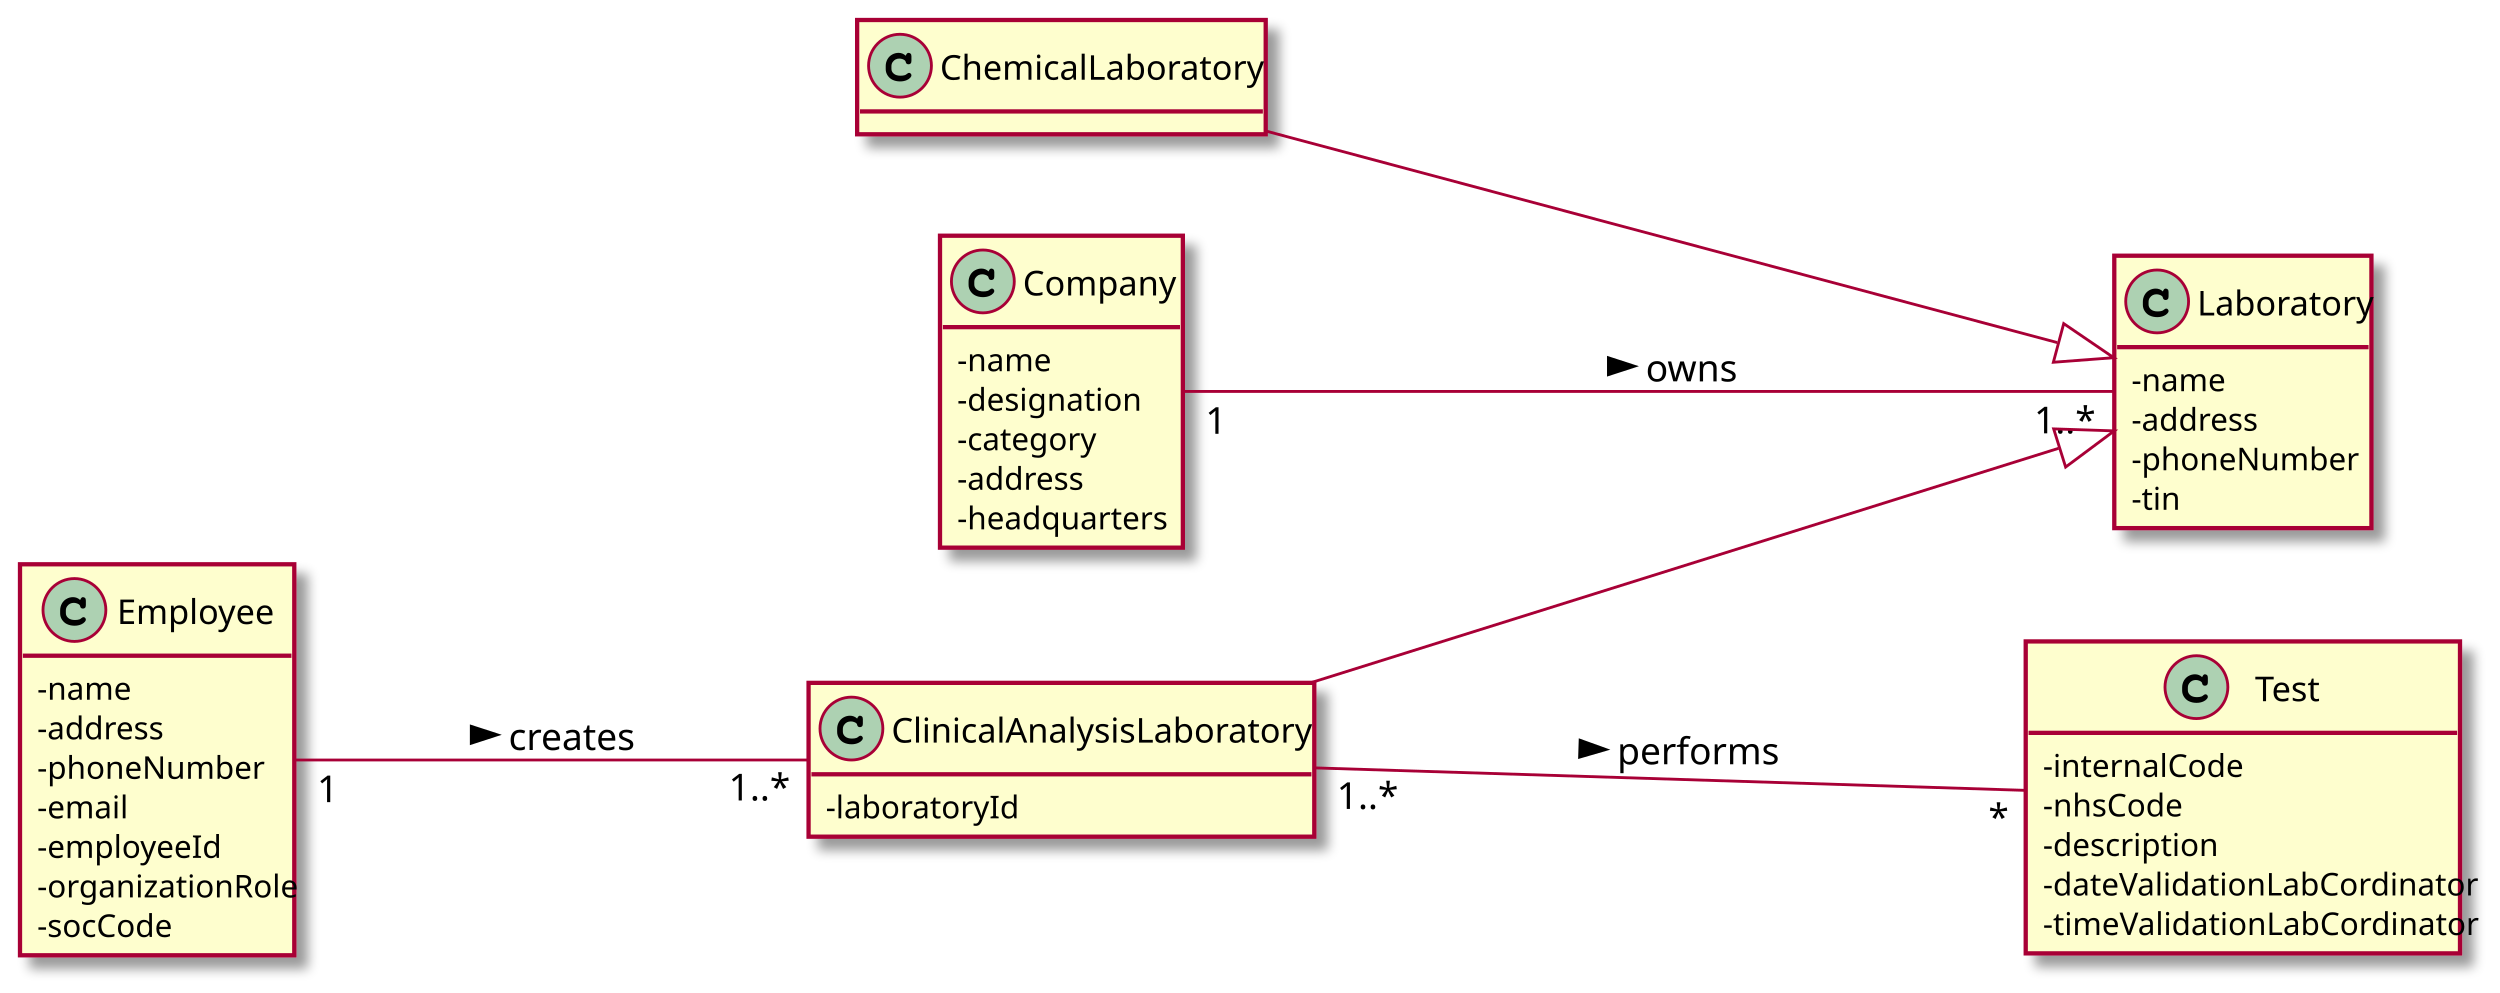
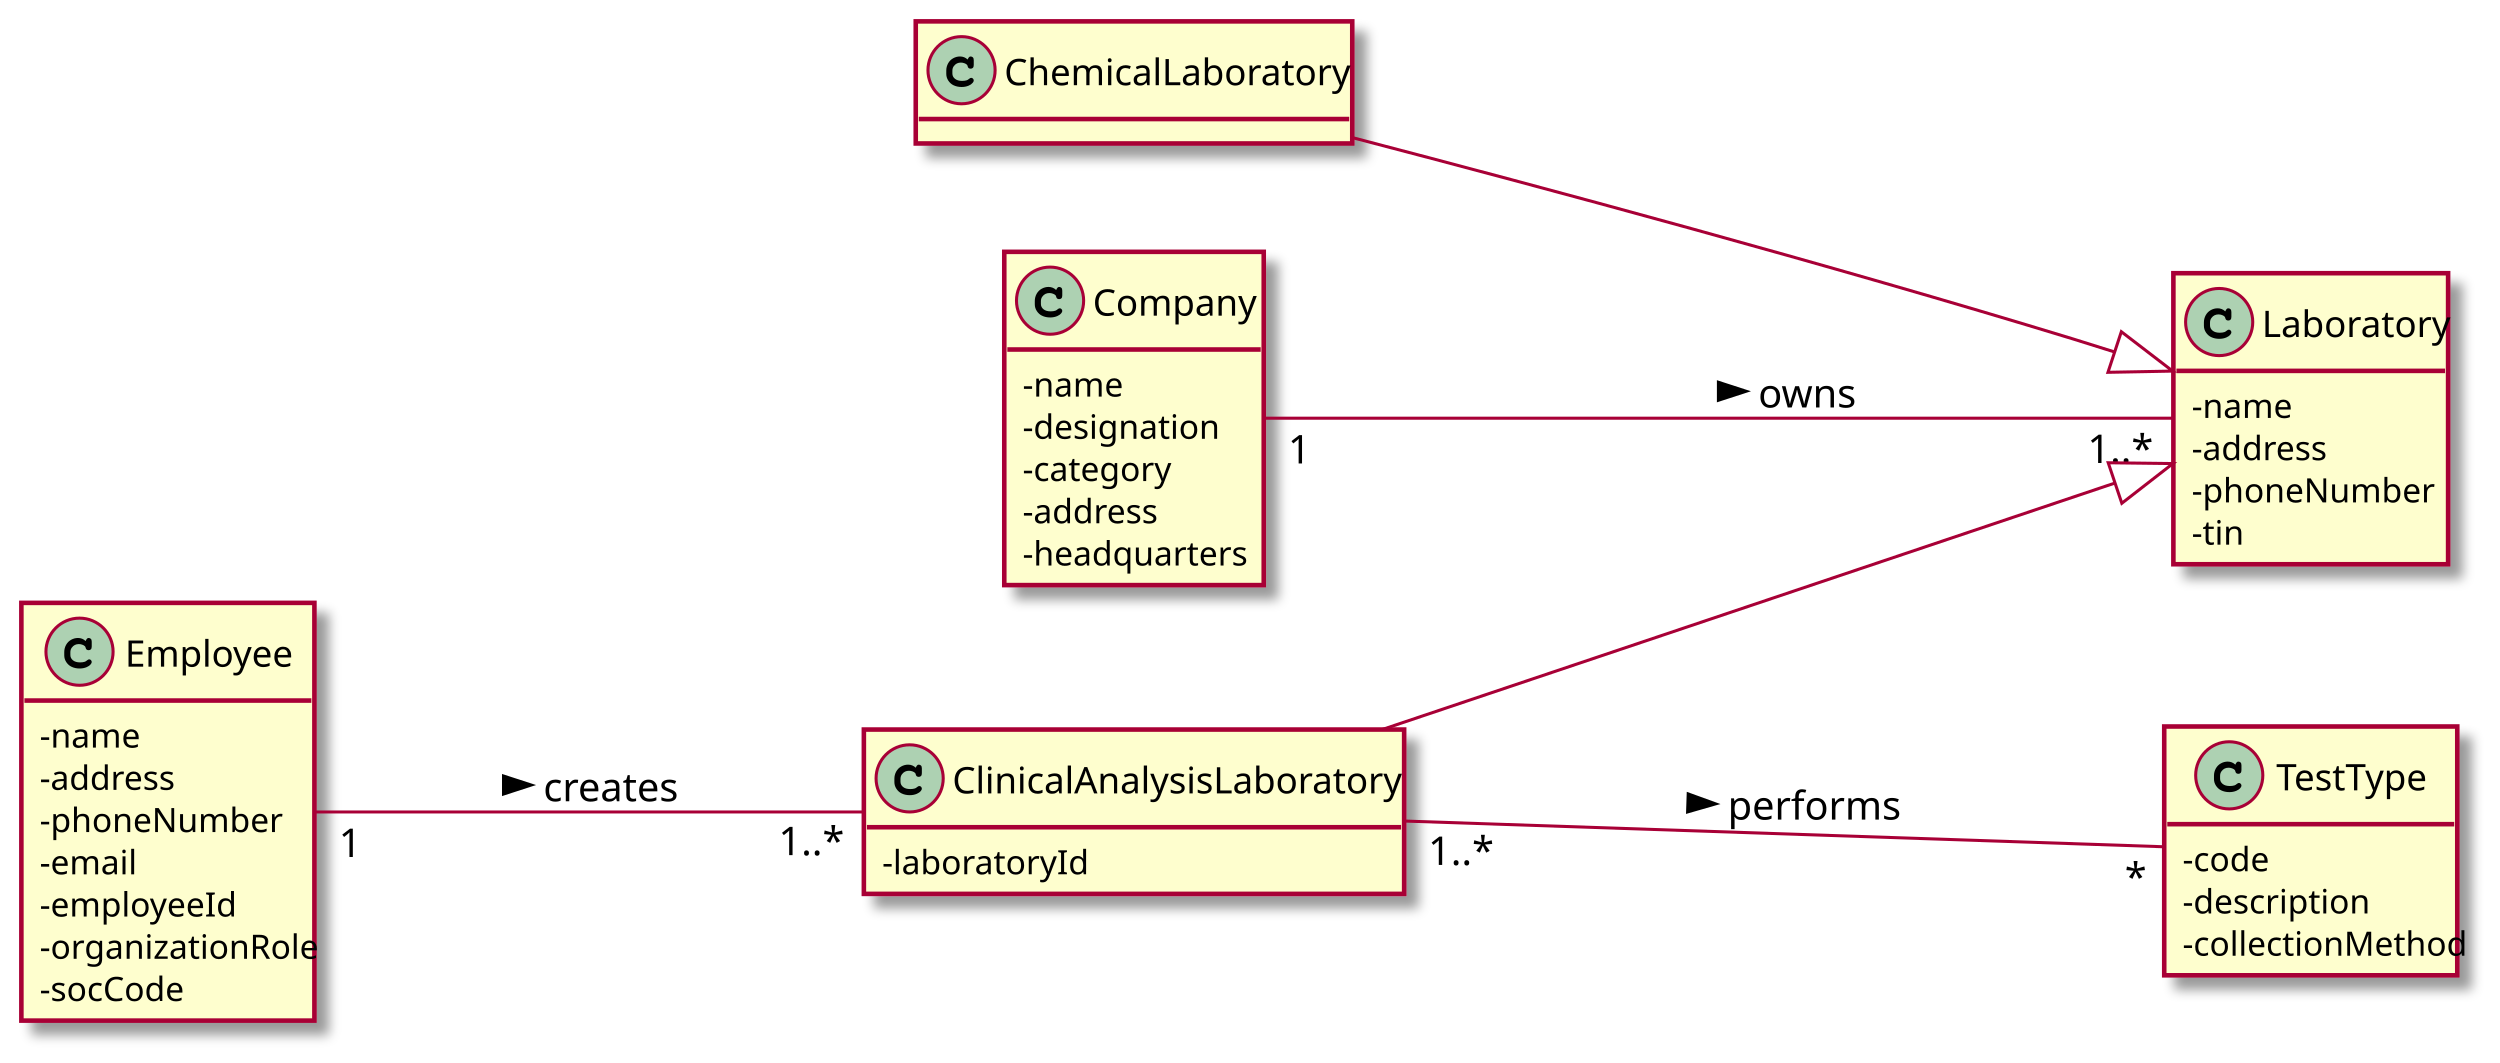
- <svg xmlns="http://www.w3.org/2000/svg" contentScriptType="application/ecmascript" contentStyleType="text/css" height="278.4px" preserveAspectRatio="none" style="width:700px;height:278px;" version="1.1" viewBox="0 0 700 278" width="700px" zoomAndPan="magnify">
+ <svg xmlns="http://www.w3.org/2000/svg" contentScriptType="application/ecmascript" contentStyleType="text/css" height="348px" preserveAspectRatio="none" style="width:819px;height:348px;" version="1.1" viewBox="0 0 819 348" width="819px" zoomAndPan="magnify">
  <defs>
-     <filter height="300%" id="f6qgeeapyv92z" width="300%" x="-1" y="-1">
-       <feGaussianBlur result="blurOut" stdDeviation="1.6" />
+     <filter height="300%" id="f94lh2gsccs20" width="300%" x="-1" y="-1">
+       <feGaussianBlur result="blurOut" stdDeviation="2.0" />
      <feColorMatrix in="blurOut" result="blurOut2" type="matrix" values="0 0 0 0 0 0 0 0 0 0 0 0 0 0 0 0 0 0 .4 0" />
-       <feOffset dx="3.2" dy="3.2" in="blurOut2" result="blurOut3" />
+       <feOffset dx="4.0" dy="4.0" in="blurOut2" result="blurOut3" />
      <feBlend in="SourceGraphic" in2="blurOut3" mode="normal" />
    </filter>
  </defs>
  <g>
-     <rect codeLine="7" fill="#FEFECE" filter="url(#f6qgeeapyv92z)" height="87.344" id="Company" style="stroke:#A80036;stroke-width:1.2;" width="68" x="263.2" y="66" />
-     <ellipse cx="275.2" cy="78.8" fill="#ADD1B2" rx="8.8" ry="8.8" style="stroke:#A80036;stroke-width:0.8;" />
-     <path d="M276.8,76 Q276.962,75.6 277.15,75.4 Q277.337,75.2 277.55,75.2 Q277.925,75.2 278.163,75.425 Q278.4,75.65 278.4,76.175 L278.4,77.425 Q278.4,77.95 278.175,78.175 Q277.95,78.4 277.6,78.4 Q277.288,78.4 277.087,78.263 Q276.887,78.125 276.8,77.763 Q276.762,77.513 276.625,77.375 Q276.375,77.112 275.925,76.963 Q275.475,76.8 275.025,76.8 Q274.462,76.8 273.988,77.025 Q273.525,77.25 273.163,77.75 Q272.8,78.25 272.8,78.938 L272.8,79.675 Q272.8,80.5 273.475,81.05 Q274.15,81.6 275.35,81.6 Q276.062,81.6 276.562,81.438 Q276.85,81.35 277.175,81.062 Q277.387,80.9 277.5,80.85 Q277.613,80.8 277.75,80.8 Q278.012,80.8 278.2,81.013 Q278.4,81.213 278.4,81.5 Q278.4,81.775 278.125,82.1 Q277.725,82.575 277.087,82.838 Q276.25,83.2 275.225,83.2 Q274.025,83.2 273.062,82.725 Q272.288,82.35 271.738,81.537 Q271.2,80.725 271.2,79.763 L271.2,78.888 Q271.2,77.888 271.675,77.013 Q272.163,76.138 273,75.675 Q273.85,75.2 274.8,75.2 Q275.375,75.2 275.875,75.4 Q276.375,75.6 276.8,76 Z " fill="#000000" />
-     <text fill="#000000" font-family="sans-serif" font-size="9.6" lengthAdjust="spacing" textLength="42.4" x="286.4" y="82.728">Company</text>
-     <line style="stroke:#A80036;stroke-width:1.2;" x1="264" x2="330.4" y1="91.6" y2="91.6" />
-     <text fill="#000000" font-family="sans-serif" font-size="8.8" lengthAdjust="spacing" textLength="24" x="268" y="103.935">-name</text>
-     <text fill="#000000" font-family="sans-serif" font-size="8.8" lengthAdjust="spacing" textLength="47.2" x="268" y="115.004">-designation</text>
-     <text fill="#000000" font-family="sans-serif" font-size="8.8" lengthAdjust="spacing" textLength="37.6" x="268" y="126.073">-category</text>
-     <text fill="#000000" font-family="sans-serif" font-size="8.8" lengthAdjust="spacing" textLength="35.2" x="268" y="137.141">-address</text>
-     <text fill="#000000" font-family="sans-serif" font-size="8.8" lengthAdjust="spacing" textLength="55.2" x="268" y="148.21">-headquarters</text>
-     <rect codeLine="15" fill="#FEFECE" filter="url(#f6qgeeapyv92z)" height="76.275" id="Laboratory" style="stroke:#A80036;stroke-width:1.2;" width="72" x="592" y="71.6" />
-     <ellipse cx="604" cy="84.4" fill="#ADD1B2" rx="8.8" ry="8.8" style="stroke:#A80036;stroke-width:0.8;" />
-     <path d="M605.6,81.6 Q605.763,81.2 605.95,81 Q606.138,80.8 606.35,80.8 Q606.725,80.8 606.962,81.025 Q607.2,81.25 607.2,81.775 L607.2,83.025 Q607.2,83.55 606.975,83.775 Q606.75,84 606.4,84 Q606.087,84 605.888,83.862 Q605.688,83.725 605.6,83.362 Q605.562,83.112 605.425,82.975 Q605.175,82.713 604.725,82.562 Q604.275,82.4 603.825,82.4 Q603.263,82.4 602.788,82.625 Q602.325,82.85 601.962,83.35 Q601.6,83.85 601.6,84.537 L601.6,85.275 Q601.6,86.1 602.275,86.65 Q602.95,87.2 604.15,87.2 Q604.862,87.2 605.362,87.037 Q605.65,86.95 605.975,86.662 Q606.188,86.5 606.3,86.45 Q606.413,86.4 606.55,86.4 Q606.812,86.4 607,86.612 Q607.2,86.812 607.2,87.1 Q607.2,87.375 606.925,87.7 Q606.525,88.175 605.888,88.438 Q605.05,88.8 604.025,88.8 Q602.825,88.8 601.862,88.325 Q601.087,87.95 600.538,87.138 Q600,86.325 600,85.362 L600,84.487 Q600,83.487 600.475,82.612 Q600.962,81.737 601.8,81.275 Q602.65,80.8 603.6,80.8 Q604.175,80.8 604.675,81 Q605.175,81.2 605.6,81.6 Z " fill="#000000" />
-     <text fill="#000000" font-family="sans-serif" font-size="9.6" lengthAdjust="spacing" textLength="46.4" x="615.2" y="88.328">Laboratory</text>
-     <line style="stroke:#A80036;stroke-width:1.2;" x1="592.8" x2="663.2" y1="97.2" y2="97.2" />
-     <text fill="#000000" font-family="sans-serif" font-size="8.8" lengthAdjust="spacing" textLength="24" x="596.8" y="109.535">-name</text>
-     <text fill="#000000" font-family="sans-serif" font-size="8.8" lengthAdjust="spacing" textLength="35.2" x="596.8" y="120.604">-address</text>
-     <text fill="#000000" font-family="sans-serif" font-size="8.8" lengthAdjust="spacing" textLength="56.8" x="596.8" y="131.673">-phoneNumber</text>
-     <text fill="#000000" font-family="sans-serif" font-size="8.8" lengthAdjust="spacing" textLength="12" x="596.8" y="142.741">-tin</text>
-     <rect codeLine="22" fill="#FEFECE" filter="url(#f6qgeeapyv92z)" height="43.069" id="ClinicalAnalysisLaboratory" style="stroke:#A80036;stroke-width:1.2;" width="141.6" x="226.4" y="191.2" />
-     <ellipse cx="238.4" cy="204" fill="#ADD1B2" rx="8.8" ry="8.8" style="stroke:#A80036;stroke-width:0.8;" />
-     <path d="M240,201.2 Q240.162,200.8 240.35,200.6 Q240.537,200.4 240.75,200.4 Q241.125,200.4 241.363,200.625 Q241.6,200.85 241.6,201.375 L241.6,202.625 Q241.6,203.15 241.375,203.375 Q241.15,203.6 240.8,203.6 Q240.488,203.6 240.287,203.463 Q240.088,203.325 240,202.963 Q239.963,202.713 239.825,202.575 Q239.575,202.312 239.125,202.162 Q238.675,202 238.225,202 Q237.662,202 237.188,202.225 Q236.725,202.45 236.363,202.95 Q236,203.45 236,204.137 L236,204.875 Q236,205.7 236.675,206.25 Q237.35,206.8 238.55,206.8 Q239.262,206.8 239.762,206.637 Q240.05,206.55 240.375,206.262 Q240.588,206.1 240.7,206.05 Q240.812,206 240.95,206 Q241.213,206 241.4,206.213 Q241.6,206.412 241.6,206.7 Q241.6,206.975 241.325,207.3 Q240.925,207.775 240.287,208.037 Q239.45,208.4 238.425,208.4 Q237.225,208.4 236.262,207.925 Q235.488,207.55 234.938,206.738 Q234.4,205.925 234.4,204.963 L234.4,204.088 Q234.4,203.088 234.875,202.213 Q235.363,201.338 236.2,200.875 Q237.05,200.4 238,200.4 Q238.575,200.4 239.075,200.6 Q239.575,200.8 240,201.2 Z " fill="#000000" />
-     <text fill="#000000" font-family="sans-serif" font-size="9.6" lengthAdjust="spacing" textLength="116" x="249.6" y="207.928">ClinicalAnalysisLaboratory</text>
-     <line style="stroke:#A80036;stroke-width:1.2;" x1="227.2" x2="367.2" y1="216.8" y2="216.8" />
-     <text fill="#000000" font-family="sans-serif" font-size="8.8" lengthAdjust="spacing" textLength="48.8" x="231.2" y="229.135">-laboratoryId</text>
-     <rect codeLine="26" fill="#FEFECE" filter="url(#f6qgeeapyv92z)" height="87.344" id="Test" style="stroke:#A80036;stroke-width:1.2;" width="121.6" x="567.2" y="179.6" />
-     <ellipse cx="615" cy="192.4" fill="#ADD1B2" rx="8.8" ry="8.8" style="stroke:#A80036;stroke-width:0.8;" />
-     <path d="M616.6,189.6 Q616.763,189.2 616.95,189 Q617.138,188.8 617.35,188.8 Q617.725,188.8 617.962,189.025 Q618.2,189.25 618.2,189.775 L618.2,191.025 Q618.2,191.55 617.975,191.775 Q617.75,192 617.4,192 Q617.087,192 616.888,191.863 Q616.688,191.725 616.6,191.363 Q616.562,191.113 616.425,190.975 Q616.175,190.713 615.725,190.562 Q615.275,190.4 614.825,190.4 Q614.263,190.4 613.788,190.625 Q613.325,190.85 612.962,191.35 Q612.6,191.85 612.6,192.537 L612.6,193.275 Q612.6,194.1 613.275,194.65 Q613.95,195.2 615.15,195.2 Q615.862,195.2 616.362,195.037 Q616.65,194.95 616.975,194.662 Q617.188,194.5 617.3,194.45 Q617.413,194.4 617.55,194.4 Q617.812,194.4 618,194.613 Q618.2,194.812 618.2,195.1 Q618.2,195.375 617.925,195.7 Q617.525,196.175 616.888,196.438 Q616.05,196.8 615.025,196.8 Q613.825,196.8 612.862,196.325 Q612.087,195.95 611.538,195.137 Q611,194.325 611,193.363 L611,192.488 Q611,191.488 611.475,190.613 Q611.962,189.738 612.8,189.275 Q613.65,188.8 614.6,188.8 Q615.175,188.8 615.675,189 Q616.175,189.2 616.6,189.6 Z " fill="#000000" />
-     <text fill="#000000" font-family="sans-serif" font-size="9.6" lengthAdjust="spacing" textLength="19.2" x="631.4" y="196.328">Test</text>
-     <line style="stroke:#A80036;stroke-width:1.2;" x1="568" x2="688" y1="205.2" y2="205.2" />
-     <text fill="#000000" font-family="sans-serif" font-size="8.8" lengthAdjust="spacing" textLength="51.2" x="572" y="217.535">-internalCode</text>
-     <text fill="#000000" font-family="sans-serif" font-size="8.8" lengthAdjust="spacing" textLength="37.6" x="572" y="228.604">-nhsCode</text>
-     <text fill="#000000" font-family="sans-serif" font-size="8.8" lengthAdjust="spacing" textLength="45.6" x="572" y="239.673">-description</text>
-     <text fill="#000000" font-family="sans-serif" font-size="8.8" lengthAdjust="spacing" textLength="112" x="572" y="250.741">-dateValidationLabCordinator</text>
-     <text fill="#000000" font-family="sans-serif" font-size="8.8" lengthAdjust="spacing" textLength="110.4" x="572" y="261.81">-timeValidationLabCordinator</text>
-     <rect codeLine="34" fill="#FEFECE" filter="url(#f6qgeeapyv92z)" height="32" id="ChemicalLaboratory" style="stroke:#A80036;stroke-width:1.2;" width="114.4" x="240" y="5.6" />
-     <ellipse cx="252" cy="18.4" fill="#ADD1B2" rx="8.8" ry="8.8" style="stroke:#A80036;stroke-width:0.8;" />
-     <path d="M253.6,15.6 Q253.762,15.2 253.95,15 Q254.137,14.8 254.35,14.8 Q254.725,14.8 254.963,15.025 Q255.2,15.25 255.2,15.775 L255.2,17.025 Q255.2,17.55 254.975,17.775 Q254.75,18 254.4,18 Q254.088,18 253.887,17.863 Q253.688,17.725 253.6,17.363 Q253.562,17.113 253.425,16.975 Q253.175,16.712 252.725,16.562 Q252.275,16.4 251.825,16.4 Q251.262,16.4 250.787,16.625 Q250.325,16.85 249.963,17.35 Q249.6,17.85 249.6,18.538 L249.6,19.275 Q249.6,20.1 250.275,20.65 Q250.95,21.2 252.15,21.2 Q252.863,21.2 253.363,21.038 Q253.65,20.95 253.975,20.663 Q254.188,20.5 254.3,20.45 Q254.412,20.4 254.55,20.4 Q254.812,20.4 255,20.613 Q255.2,20.812 255.2,21.1 Q255.2,21.375 254.925,21.7 Q254.525,22.175 253.887,22.438 Q253.05,22.8 252.025,22.8 Q250.825,22.8 249.863,22.325 Q249.088,21.95 248.537,21.137 Q248,20.325 248,19.363 L248,18.488 Q248,17.488 248.475,16.613 Q248.963,15.738 249.8,15.275 Q250.65,14.8 251.6,14.8 Q252.175,14.8 252.675,15 Q253.175,15.2 253.6,15.6 Z " fill="#000000" />
-     <text fill="#000000" font-family="sans-serif" font-size="9.6" lengthAdjust="spacing" textLength="88.8" x="263.2" y="22.328">ChemicalLaboratory</text>
-     <line style="stroke:#A80036;stroke-width:1.2;" x1="240.8" x2="353.6" y1="31.2" y2="31.2" />
-     <rect codeLine="38" fill="#FEFECE" filter="url(#f6qgeeapyv92z)" height="109.481" id="Employee" style="stroke:#A80036;stroke-width:1.2;" width="76.8" x="5.6" y="158" />
-     <ellipse cx="20.84" cy="170.8" fill="#ADD1B2" rx="8.8" ry="8.8" style="stroke:#A80036;stroke-width:0.8;" />
-     <path d="M22.44,168 Q22.602,167.6 22.79,167.4 Q22.977,167.2 23.19,167.2 Q23.565,167.2 23.802,167.425 Q24.04,167.65 24.04,168.175 L24.04,169.425 Q24.04,169.95 23.815,170.175 Q23.59,170.4 23.24,170.4 Q22.927,170.4 22.727,170.262 Q22.527,170.125 22.44,169.762 Q22.402,169.512 22.265,169.375 Q22.015,169.113 21.565,168.963 Q21.115,168.8 20.665,168.8 Q20.102,168.8 19.628,169.025 Q19.165,169.25 18.802,169.75 Q18.44,170.25 18.44,170.938 L18.44,171.675 Q18.44,172.5 19.115,173.05 Q19.79,173.6 20.99,173.6 Q21.703,173.6 22.203,173.438 Q22.49,173.35 22.815,173.062 Q23.027,172.9 23.14,172.85 Q23.253,172.8 23.39,172.8 Q23.652,172.8 23.84,173.012 Q24.04,173.213 24.04,173.5 Q24.04,173.775 23.765,174.1 Q23.365,174.575 22.727,174.838 Q21.89,175.2 20.865,175.2 Q19.665,175.2 18.703,174.725 Q17.927,174.35 17.378,173.537 Q16.84,172.725 16.84,171.762 L16.84,170.887 Q16.84,169.887 17.315,169.012 Q17.802,168.137 18.64,167.675 Q19.49,167.2 20.44,167.2 Q21.015,167.2 21.515,167.4 Q22.015,167.6 22.44,168 Z " fill="#000000" />
-     <text fill="#000000" font-family="sans-serif" font-size="9.6" lengthAdjust="spacing" textLength="44" x="32.76" y="174.728">Employee</text>
-     <line style="stroke:#A80036;stroke-width:1.2;" x1="6.4" x2="81.6" y1="183.6" y2="183.6" />
-     <text fill="#000000" font-family="sans-serif" font-size="8.8" lengthAdjust="spacing" textLength="24" x="10.4" y="195.935">-name</text>
-     <text fill="#000000" font-family="sans-serif" font-size="8.8" lengthAdjust="spacing" textLength="35.2" x="10.4" y="207.004">-address</text>
-     <text fill="#000000" font-family="sans-serif" font-size="8.8" lengthAdjust="spacing" textLength="56.8" x="10.4" y="218.073">-phoneNumber</text>
-     <text fill="#000000" font-family="sans-serif" font-size="8.8" lengthAdjust="spacing" textLength="22.4" x="10.4" y="229.141">-email</text>
-     <text fill="#000000" font-family="sans-serif" font-size="8.8" lengthAdjust="spacing" textLength="46.4" x="10.4" y="240.21">-employeeId</text>
-     <text fill="#000000" font-family="sans-serif" font-size="8.8" lengthAdjust="spacing" textLength="67.2" x="10.4" y="251.279">-organizationRole</text>
-     <text fill="#000000" font-family="sans-serif" font-size="8.8" lengthAdjust="spacing" textLength="37.6" x="10.4" y="262.348">-socCode</text>
-     <path codeLine="48" d="M331.376,109.6 C393.904,109.6 528.112,109.6 592,109.6 " fill="none" id="Company-Laboratory" style="stroke:#A80036;stroke-width:0.8;" />
-     <polygon fill="#000000" points="457.6,102.541,450.364,100.189,450.364,104.892,457.6,102.541" style="stroke:#000000;stroke-width:0.8;" />
-     <text fill="#000000" font-family="sans-serif" font-size="10.4" lengthAdjust="spacing" textLength="24" x="460.8" y="106.796">owns</text>
-     <text fill="#000000" font-family="sans-serif" font-size="10.4" lengthAdjust="spacing" textLength="5.6" x="337.5" y="121.468">1</text>
-     <text fill="#000000" font-family="sans-serif" font-size="10.4" lengthAdjust="spacing" textLength="16" x="569.538" y="121.337">1..*</text>
-     <path codeLine="49" d="M367.008,191.168 C429.56,171.56 520.288,143.112 576.416,125.52 " fill="none" id="ClinicalAnalysisLaboratory-to-Laboratory" style="stroke:#A80036;stroke-width:0.8;" />
-     <polygon fill="none" points="575.024,120.088,591.968,120.648,578.376,130.776,575.024,120.088" style="stroke:#A80036;stroke-width:0.8;" />
-     <path codeLine="50" d="M368.016,215.008 C427.104,216.88 510.816,219.52 566.952,221.296 " fill="none" id="ClinicalAnalysisLaboratory-Test" style="stroke:#A80036;stroke-width:0.8;" />
-     <polygon fill="#000000" points="449.598,209.867,442.44,207.288,442.291,211.988,449.598,209.867" style="stroke:#000000;stroke-width:0.8;" />
-     <text fill="#000000" font-family="sans-serif" font-size="10.4" lengthAdjust="spacing" textLength="40" x="452.8" y="213.996">performs</text>
-     <text fill="#000000" font-family="sans-serif" font-size="10.4" lengthAdjust="spacing" textLength="16" x="374.297" y="226.506">1..*</text>
-     <text fill="#000000" font-family="sans-serif" font-size="10.4" lengthAdjust="spacing" textLength="4" x="556.746" y="232.541">*</text>
-     <path codeLine="51" d="M82.464,212.8 C120.368,212.8 179.728,212.8 226.312,212.8 " fill="none" id="Employee-ClinicalAnalysisLaboratory" style="stroke:#A80036;stroke-width:0.8;" />
-     <polygon fill="#000000" points="139.2,205.741,131.964,203.389,131.964,208.092,139.2,205.741" style="stroke:#000000;stroke-width:0.8;" />
-     <text fill="#000000" font-family="sans-serif" font-size="10.4" lengthAdjust="spacing" textLength="34.4" x="142.4" y="209.996">creates</text>
-     <text fill="#000000" font-family="sans-serif" font-size="10.4" lengthAdjust="spacing" textLength="5.6" x="88.783" y="224.607">1</text>
-     <text fill="#000000" font-family="sans-serif" font-size="10.4" lengthAdjust="spacing" textLength="16" x="204.026" y="224.123">1..*</text>
-     <path codeLine="52" d="M354.592,36.728 C416.848,53.368 516.016,79.88 576.024,95.92 " fill="none" id="ChemicalLaboratory-to-Laboratory" style="stroke:#A80036;stroke-width:0.8;" />
-     <polygon fill="none" points="577.84,90.608,591.848,100.152,574.944,101.432,577.84,90.608" style="stroke:#A80036;stroke-width:0.8;" />
+     <rect codeLine="7" fill="#FEFECE" filter="url(#f94lh2gsccs20)" height="109.18" id="Company" style="stroke:#A80036;stroke-width:1.5;" width="85" x="329" y="82.5" />
+     <ellipse cx="344" cy="98.5" fill="#ADD1B2" rx="11" ry="11" style="stroke:#A80036;stroke-width:1.0;" />
+     <path d="M346,95 Q346.203,94.5 346.438,94.25 Q346.672,94 346.938,94 Q347.406,94 347.703,94.281 Q348,94.562 348,95.219 L348,96.781 Q348,97.438 347.719,97.719 Q347.438,98 347,98 Q346.609,98 346.359,97.828 Q346.109,97.656 346,97.203 Q345.953,96.891 345.781,96.719 Q345.469,96.391 344.906,96.203 Q344.344,96 343.781,96 Q343.078,96 342.484,96.281 Q341.906,96.562 341.453,97.188 Q341,97.812 341,98.672 L341,99.594 Q341,100.625 341.844,101.312 Q342.688,102 344.188,102 Q345.078,102 345.703,101.797 Q346.062,101.688 346.469,101.328 Q346.734,101.125 346.875,101.062 Q347.016,101 347.188,101 Q347.516,101 347.75,101.266 Q348,101.516 348,101.875 Q348,102.219 347.656,102.625 Q347.156,103.219 346.359,103.547 Q345.312,104 344.031,104 Q342.531,104 341.328,103.406 Q340.359,102.938 339.672,101.922 Q339,100.906 339,99.703 L339,98.609 Q339,97.359 339.594,96.266 Q340.203,95.172 341.25,94.594 Q342.312,94 343.5,94 Q344.219,94 344.844,94.25 Q345.469,94.5 346,95 Z " fill="#000000" />
+     <text fill="#000000" font-family="sans-serif" font-size="12" lengthAdjust="spacing" textLength="53" x="358" y="103.41">Company</text>
+     <line style="stroke:#A80036;stroke-width:1.5;" x1="330" x2="413" y1="114.5" y2="114.5" />
+     <text fill="#000000" font-family="sans-serif" font-size="11" lengthAdjust="spacing" textLength="30" x="335" y="129.919">-name</text>
+     <text fill="#000000" font-family="sans-serif" font-size="11" lengthAdjust="spacing" textLength="59" x="335" y="143.755">-designation</text>
+     <text fill="#000000" font-family="sans-serif" font-size="11" lengthAdjust="spacing" textLength="47" x="335" y="157.591">-category</text>
+     <text fill="#000000" font-family="sans-serif" font-size="11" lengthAdjust="spacing" textLength="44" x="335" y="171.427">-address</text>
+     <text fill="#000000" font-family="sans-serif" font-size="11" lengthAdjust="spacing" textLength="69" x="335" y="185.263">-headquarters</text>
+     <rect codeLine="15" fill="#FEFECE" filter="url(#f94lh2gsccs20)" height="95.344" id="Laboratory" style="stroke:#A80036;stroke-width:1.5;" width="90" x="712" y="89.5" />
+     <ellipse cx="727" cy="105.5" fill="#ADD1B2" rx="11" ry="11" style="stroke:#A80036;stroke-width:1.0;" />
+     <path d="M729,102 Q729.203,101.5 729.438,101.25 Q729.672,101 729.938,101 Q730.406,101 730.703,101.281 Q731,101.562 731,102.219 L731,103.781 Q731,104.438 730.719,104.719 Q730.438,105 730,105 Q729.609,105 729.359,104.828 Q729.109,104.656 729,104.203 Q728.953,103.891 728.781,103.719 Q728.469,103.391 727.906,103.203 Q727.344,103 726.781,103 Q726.078,103 725.484,103.281 Q724.906,103.562 724.453,104.188 Q724,104.812 724,105.672 L724,106.594 Q724,107.625 724.844,108.312 Q725.688,109 727.188,109 Q728.078,109 728.703,108.797 Q729.062,108.688 729.469,108.328 Q729.734,108.125 729.875,108.062 Q730.016,108 730.188,108 Q730.516,108 730.75,108.266 Q731,108.516 731,108.875 Q731,109.219 730.656,109.625 Q730.156,110.219 729.359,110.547 Q728.312,111 727.031,111 Q725.531,111 724.328,110.406 Q723.359,109.938 722.672,108.922 Q722,107.906 722,106.703 L722,105.609 Q722,104.359 722.594,103.266 Q723.203,102.172 724.25,101.594 Q725.312,101 726.5,101 Q727.219,101 727.844,101.25 Q728.469,101.5 729,102 Z " fill="#000000" />
+     <text fill="#000000" font-family="sans-serif" font-size="12" lengthAdjust="spacing" textLength="58" x="741" y="110.41">Laboratory</text>
+     <line style="stroke:#A80036;stroke-width:1.5;" x1="713" x2="801" y1="121.5" y2="121.5" />
+     <text fill="#000000" font-family="sans-serif" font-size="11" lengthAdjust="spacing" textLength="30" x="718" y="136.919">-name</text>
+     <text fill="#000000" font-family="sans-serif" font-size="11" lengthAdjust="spacing" textLength="44" x="718" y="150.755">-address</text>
+     <text fill="#000000" font-family="sans-serif" font-size="11" lengthAdjust="spacing" textLength="71" x="718" y="164.591">-phoneNumber</text>
+     <text fill="#000000" font-family="sans-serif" font-size="11" lengthAdjust="spacing" textLength="15" x="718" y="178.427">-tin</text>
+     <rect codeLine="22" fill="#FEFECE" filter="url(#f94lh2gsccs20)" height="53.836" id="ClinicalAnalysisLaboratory" style="stroke:#A80036;stroke-width:1.5;" width="177" x="283" y="239" />
+     <ellipse cx="298" cy="255" fill="#ADD1B2" rx="11" ry="11" style="stroke:#A80036;stroke-width:1.0;" />
+     <path d="M300,251.5 Q300.203,251 300.438,250.75 Q300.672,250.5 300.938,250.5 Q301.406,250.5 301.703,250.781 Q302,251.062 302,251.719 L302,253.281 Q302,253.938 301.719,254.219 Q301.438,254.5 301,254.5 Q300.609,254.5 300.359,254.328 Q300.109,254.156 300,253.703 Q299.953,253.391 299.781,253.219 Q299.469,252.891 298.906,252.703 Q298.344,252.5 297.781,252.5 Q297.078,252.5 296.484,252.781 Q295.906,253.062 295.453,253.688 Q295,254.312 295,255.172 L295,256.094 Q295,257.125 295.844,257.812 Q296.688,258.5 298.188,258.5 Q299.078,258.5 299.703,258.297 Q300.062,258.188 300.469,257.828 Q300.734,257.625 300.875,257.562 Q301.016,257.5 301.188,257.5 Q301.516,257.5 301.75,257.766 Q302,258.016 302,258.375 Q302,258.719 301.656,259.125 Q301.156,259.719 300.359,260.047 Q299.312,260.5 298.031,260.5 Q296.531,260.5 295.328,259.906 Q294.359,259.438 293.672,258.422 Q293,257.406 293,256.203 L293,255.109 Q293,253.859 293.594,252.766 Q294.203,251.672 295.25,251.094 Q296.312,250.5 297.5,250.5 Q298.219,250.5 298.844,250.75 Q299.469,251 300,251.5 Z " fill="#000000" />
+     <text fill="#000000" font-family="sans-serif" font-size="12" lengthAdjust="spacing" textLength="145" x="312" y="259.91">ClinicalAnalysisLaboratory</text>
+     <line style="stroke:#A80036;stroke-width:1.5;" x1="284" x2="459" y1="271" y2="271" />
+     <text fill="#000000" font-family="sans-serif" font-size="11" lengthAdjust="spacing" textLength="61" x="289" y="286.419">-laboratoryId</text>
+     <rect codeLine="26" fill="#FEFECE" filter="url(#f94lh2gsccs20)" height="81.508" id="TestType" style="stroke:#A80036;stroke-width:1.5;" width="96" x="709" y="238" />
+     <ellipse cx="730.3" cy="254" fill="#ADD1B2" rx="11" ry="11" style="stroke:#A80036;stroke-width:1.0;" />
+     <path d="M732.3,250.5 Q732.503,250 732.737,249.75 Q732.972,249.5 733.237,249.5 Q733.706,249.5 734.003,249.781 Q734.3,250.062 734.3,250.719 L734.3,252.281 Q734.3,252.938 734.019,253.219 Q733.737,253.5 733.3,253.5 Q732.909,253.5 732.659,253.328 Q732.409,253.156 732.3,252.703 Q732.253,252.391 732.081,252.219 Q731.769,251.891 731.206,251.703 Q730.644,251.5 730.081,251.5 Q729.378,251.5 728.784,251.781 Q728.206,252.062 727.753,252.688 Q727.3,253.312 727.3,254.172 L727.3,255.094 Q727.3,256.125 728.144,256.812 Q728.987,257.5 730.487,257.5 Q731.378,257.5 732.003,257.297 Q732.362,257.188 732.769,256.828 Q733.034,256.625 733.175,256.562 Q733.316,256.5 733.487,256.5 Q733.816,256.5 734.05,256.766 Q734.3,257.016 734.3,257.375 Q734.3,257.719 733.956,258.125 Q733.456,258.719 732.659,259.047 Q731.612,259.5 730.331,259.5 Q728.831,259.5 727.628,258.906 Q726.659,258.438 725.972,257.422 Q725.3,256.406 725.3,255.203 L725.3,254.109 Q725.3,252.859 725.894,251.766 Q726.503,250.672 727.55,250.094 Q728.612,249.5 729.8,249.5 Q730.519,249.5 731.144,249.75 Q731.769,250 732.3,250.5 Z " fill="#000000" />
+     <text fill="#000000" font-family="sans-serif" font-size="12" lengthAdjust="spacing" textLength="50" x="745.7" y="258.91">TestType</text>
+     <line style="stroke:#A80036;stroke-width:1.5;" x1="710" x2="804" y1="270" y2="270" />
+     <text fill="#000000" font-family="sans-serif" font-size="11" lengthAdjust="spacing" textLength="28" x="715" y="285.419">-code</text>
+     <text fill="#000000" font-family="sans-serif" font-size="11" lengthAdjust="spacing" textLength="57" x="715" y="299.255">-description</text>
+     <text fill="#000000" font-family="sans-serif" font-size="11" lengthAdjust="spacing" textLength="84" x="715" y="313.091">-collectionMethod</text>
+     <rect codeLine="32" fill="#FEFECE" filter="url(#f94lh2gsccs20)" height="40" id="ChemicalLaboratory" style="stroke:#A80036;stroke-width:1.5;" width="143" x="300" y="7" />
+     <ellipse cx="315" cy="23" fill="#ADD1B2" rx="11" ry="11" style="stroke:#A80036;stroke-width:1.0;" />
+     <path d="M317,19.5 Q317.203,19 317.438,18.75 Q317.672,18.5 317.938,18.5 Q318.406,18.5 318.703,18.781 Q319,19.062 319,19.719 L319,21.281 Q319,21.938 318.719,22.219 Q318.438,22.5 318,22.5 Q317.609,22.5 317.359,22.328 Q317.109,22.156 317,21.703 Q316.953,21.391 316.781,21.219 Q316.469,20.891 315.906,20.703 Q315.344,20.5 314.781,20.5 Q314.078,20.5 313.484,20.781 Q312.906,21.062 312.453,21.688 Q312,22.312 312,23.172 L312,24.094 Q312,25.125 312.844,25.812 Q313.688,26.5 315.188,26.5 Q316.078,26.5 316.703,26.297 Q317.062,26.188 317.469,25.828 Q317.734,25.625 317.875,25.562 Q318.016,25.5 318.188,25.5 Q318.516,25.5 318.75,25.766 Q319,26.016 319,26.375 Q319,26.719 318.656,27.125 Q318.156,27.719 317.359,28.047 Q316.312,28.5 315.031,28.5 Q313.531,28.5 312.328,27.906 Q311.359,27.438 310.672,26.422 Q310,25.406 310,24.203 L310,23.109 Q310,21.859 310.594,20.766 Q311.203,19.672 312.25,19.094 Q313.312,18.5 314.5,18.5 Q315.219,18.5 315.844,18.75 Q316.469,19 317,19.5 Z " fill="#000000" />
+     <text fill="#000000" font-family="sans-serif" font-size="12" lengthAdjust="spacing" textLength="111" x="329" y="27.91">ChemicalLaboratory</text>
+     <line style="stroke:#A80036;stroke-width:1.5;" x1="301" x2="442" y1="39" y2="39" />
+     <rect codeLine="36" fill="#FEFECE" filter="url(#f94lh2gsccs20)" height="136.852" id="Employee" style="stroke:#A80036;stroke-width:1.5;" width="96" x="7" y="197.5" />
+     <ellipse cx="26.05" cy="213.5" fill="#ADD1B2" rx="11" ry="11" style="stroke:#A80036;stroke-width:1.0;" />
+     <path d="M28.05,210 Q28.253,209.5 28.488,209.25 Q28.722,209 28.988,209 Q29.456,209 29.753,209.281 Q30.05,209.562 30.05,210.219 L30.05,211.781 Q30.05,212.438 29.769,212.719 Q29.488,213 29.05,213 Q28.659,213 28.409,212.828 Q28.159,212.656 28.05,212.203 Q28.003,211.891 27.831,211.719 Q27.519,211.391 26.956,211.203 Q26.394,211 25.831,211 Q25.128,211 24.534,211.281 Q23.956,211.562 23.503,212.188 Q23.05,212.812 23.05,213.672 L23.05,214.594 Q23.05,215.625 23.894,216.312 Q24.738,217 26.238,217 Q27.128,217 27.753,216.797 Q28.113,216.688 28.519,216.328 Q28.784,216.125 28.925,216.062 Q29.066,216 29.238,216 Q29.566,216 29.8,216.266 Q30.05,216.516 30.05,216.875 Q30.05,217.219 29.706,217.625 Q29.206,218.219 28.409,218.547 Q27.363,219 26.081,219 Q24.581,219 23.378,218.406 Q22.409,217.938 21.722,216.922 Q21.05,215.906 21.05,214.703 L21.05,213.609 Q21.05,212.359 21.644,211.266 Q22.253,210.172 23.3,209.594 Q24.363,209 25.55,209 Q26.269,209 26.894,209.25 Q27.519,209.5 28.05,210 Z " fill="#000000" />
+     <text fill="#000000" font-family="sans-serif" font-size="12" lengthAdjust="spacing" textLength="55" x="40.95" y="218.41">Employee</text>
+     <line style="stroke:#A80036;stroke-width:1.5;" x1="8" x2="102" y1="229.5" y2="229.5" />
+     <text fill="#000000" font-family="sans-serif" font-size="11" lengthAdjust="spacing" textLength="30" x="13" y="244.919">-name</text>
+     <text fill="#000000" font-family="sans-serif" font-size="11" lengthAdjust="spacing" textLength="44" x="13" y="258.755">-address</text>
+     <text fill="#000000" font-family="sans-serif" font-size="11" lengthAdjust="spacing" textLength="71" x="13" y="272.591">-phoneNumber</text>
+     <text fill="#000000" font-family="sans-serif" font-size="11" lengthAdjust="spacing" textLength="28" x="13" y="286.427">-email</text>
+     <text fill="#000000" font-family="sans-serif" font-size="11" lengthAdjust="spacing" textLength="58" x="13" y="300.263">-employeeId</text>
+     <text fill="#000000" font-family="sans-serif" font-size="11" lengthAdjust="spacing" textLength="84" x="13" y="314.099">-organizationRole</text>
+     <text fill="#000000" font-family="sans-serif" font-size="11" lengthAdjust="spacing" textLength="47" x="13" y="327.935">-socCode</text>
+     <path codeLine="46" d="M414.27,137 C487.26,137 637.35,137 711.93,137 " fill="none" id="Company-Laboratory" style="stroke:#A80036;stroke-width:1.0;" />
+     <polygon fill="#000000" points="572,128.176,562.955,125.237,562.955,131.115,572,128.176" style="stroke:#000000;stroke-width:1.0;" />
+     <text fill="#000000" font-family="sans-serif" font-size="13" lengthAdjust="spacing" textLength="30" x="576" y="133.495">owns</text>
+     <text fill="#000000" font-family="sans-serif" font-size="13" lengthAdjust="spacing" textLength="7" x="421.933" y="151.834">1</text>
+     <text fill="#000000" font-family="sans-serif" font-size="13" lengthAdjust="spacing" textLength="20" x="683.842" y="151.671">1..*</text>
+     <path codeLine="47" d="M452.89,238.96 C524.25,214.95 627.1,180.36 692.74,158.28 " fill="none" id="ClinicalAnalysisLaboratory-to-Laboratory" style="stroke:#A80036;stroke-width:1.0;" />
+     <polygon fill="none" points="690.65,151.6,711.84,151.86,695.11,164.87,690.65,151.6" style="stroke:#A80036;stroke-width:1.0;" />
+     <path codeLine="48" d="M460,268.97 C537.26,271.59 646.97,275.3 708.83,277.4 " fill="none" id="ClinicalAnalysisLaboratory-TestType" style="stroke:#A80036;stroke-width:1.0;" />
+     <polygon fill="#000000" points="561.997,263.345,553.057,260.102,552.858,265.976,561.997,263.345" style="stroke:#000000;stroke-width:1.0;" />
+     <text fill="#000000" font-family="sans-serif" font-size="13" lengthAdjust="spacing" textLength="50" x="566" y="268.495">performs</text>
+     <text fill="#000000" font-family="sans-serif" font-size="13" lengthAdjust="spacing" textLength="20" x="467.849" y="283.36">1..*</text>
+     <text fill="#000000" font-family="sans-serif" font-size="13" lengthAdjust="spacing" textLength="5" x="696.071" y="291.94">*</text>
+     <path codeLine="49" d="M103.08,266 C150.46,266 224.66,266 282.89,266 " fill="none" id="Employee-ClinicalAnalysisLaboratory" style="stroke:#A80036;stroke-width:1.0;" />
+     <polygon fill="#000000" points="174,257.176,164.955,254.237,164.955,260.115,174,257.176" style="stroke:#000000;stroke-width:1.0;" />
+     <text fill="#000000" font-family="sans-serif" font-size="13" lengthAdjust="spacing" textLength="43" x="178" y="262.495">creates</text>
+     <text fill="#000000" font-family="sans-serif" font-size="13" lengthAdjust="spacing" textLength="7" x="110.978" y="280.758">1</text>
+     <text fill="#000000" font-family="sans-serif" font-size="13" lengthAdjust="spacing" textLength="20" x="255.032" y="280.153">1..*</text>
+     <path codeLine="50" d="M443.14,45.11 C505.48,61.39 598.66,86.45 679,111 C683.41,112.35 687.96,113.78 692.52,115.24 " fill="none" id="ChemicalLaboratory-to-Laboratory" style="stroke:#A80036;stroke-width:1.0;" />
+     <polygon fill="none" points="694.95,108.67,711.76,121.57,690.57,121.97,694.95,108.67" style="stroke:#A80036;stroke-width:1.0;" />
  </g>
</svg>
